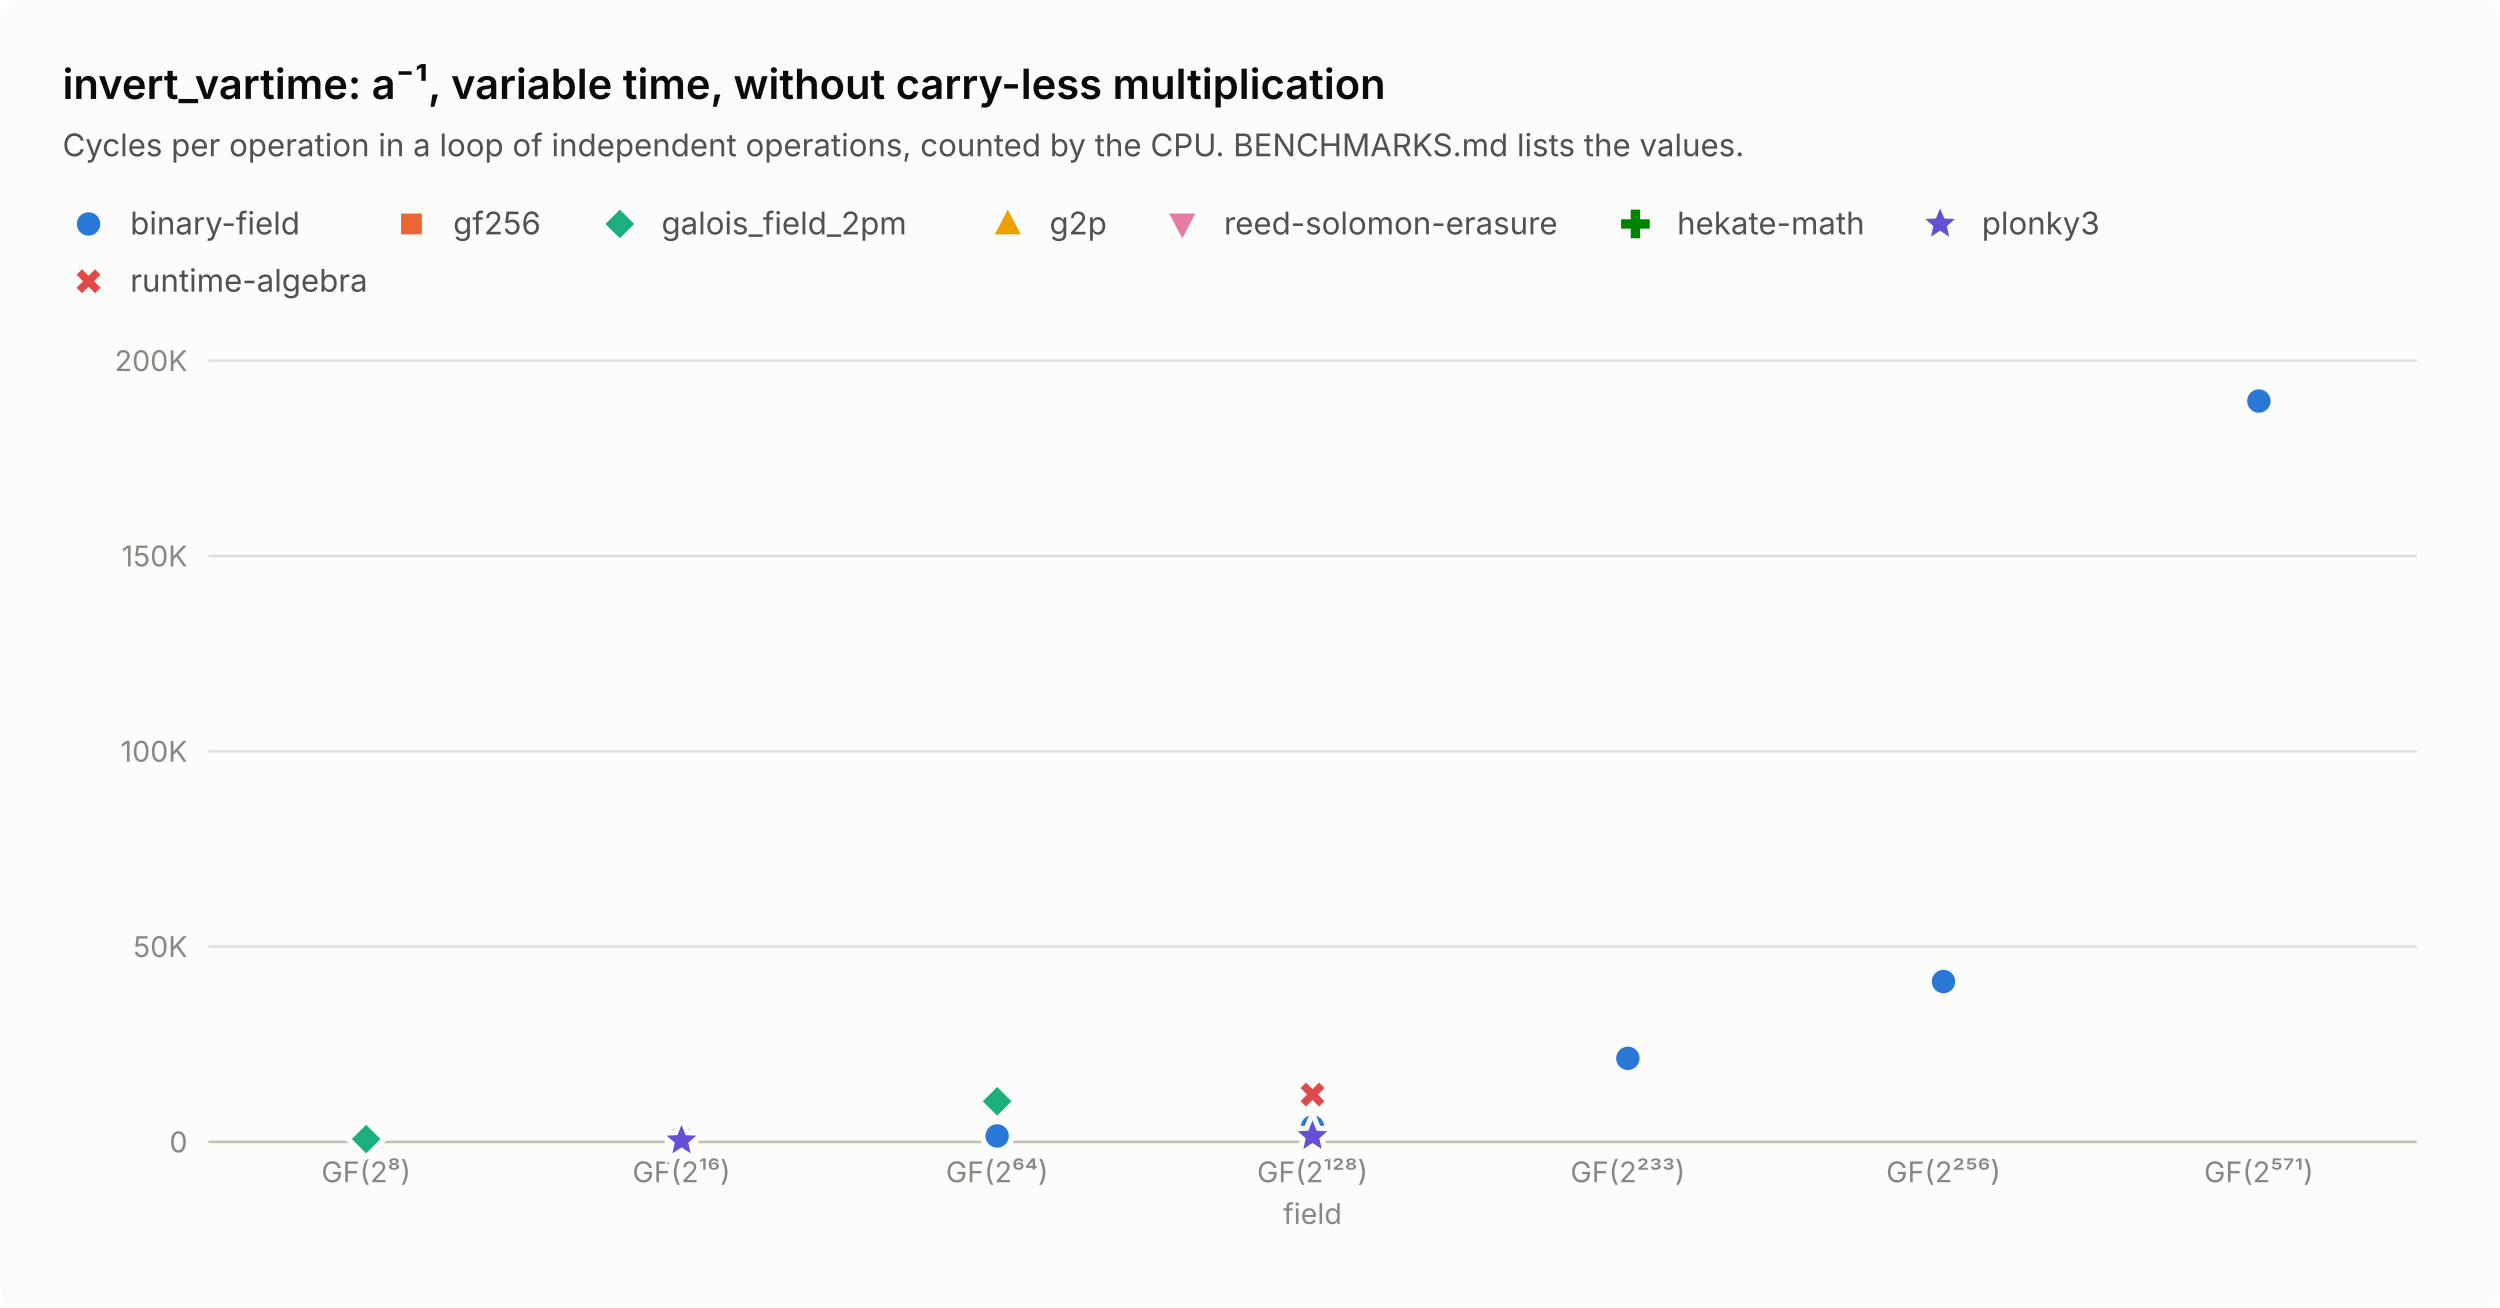
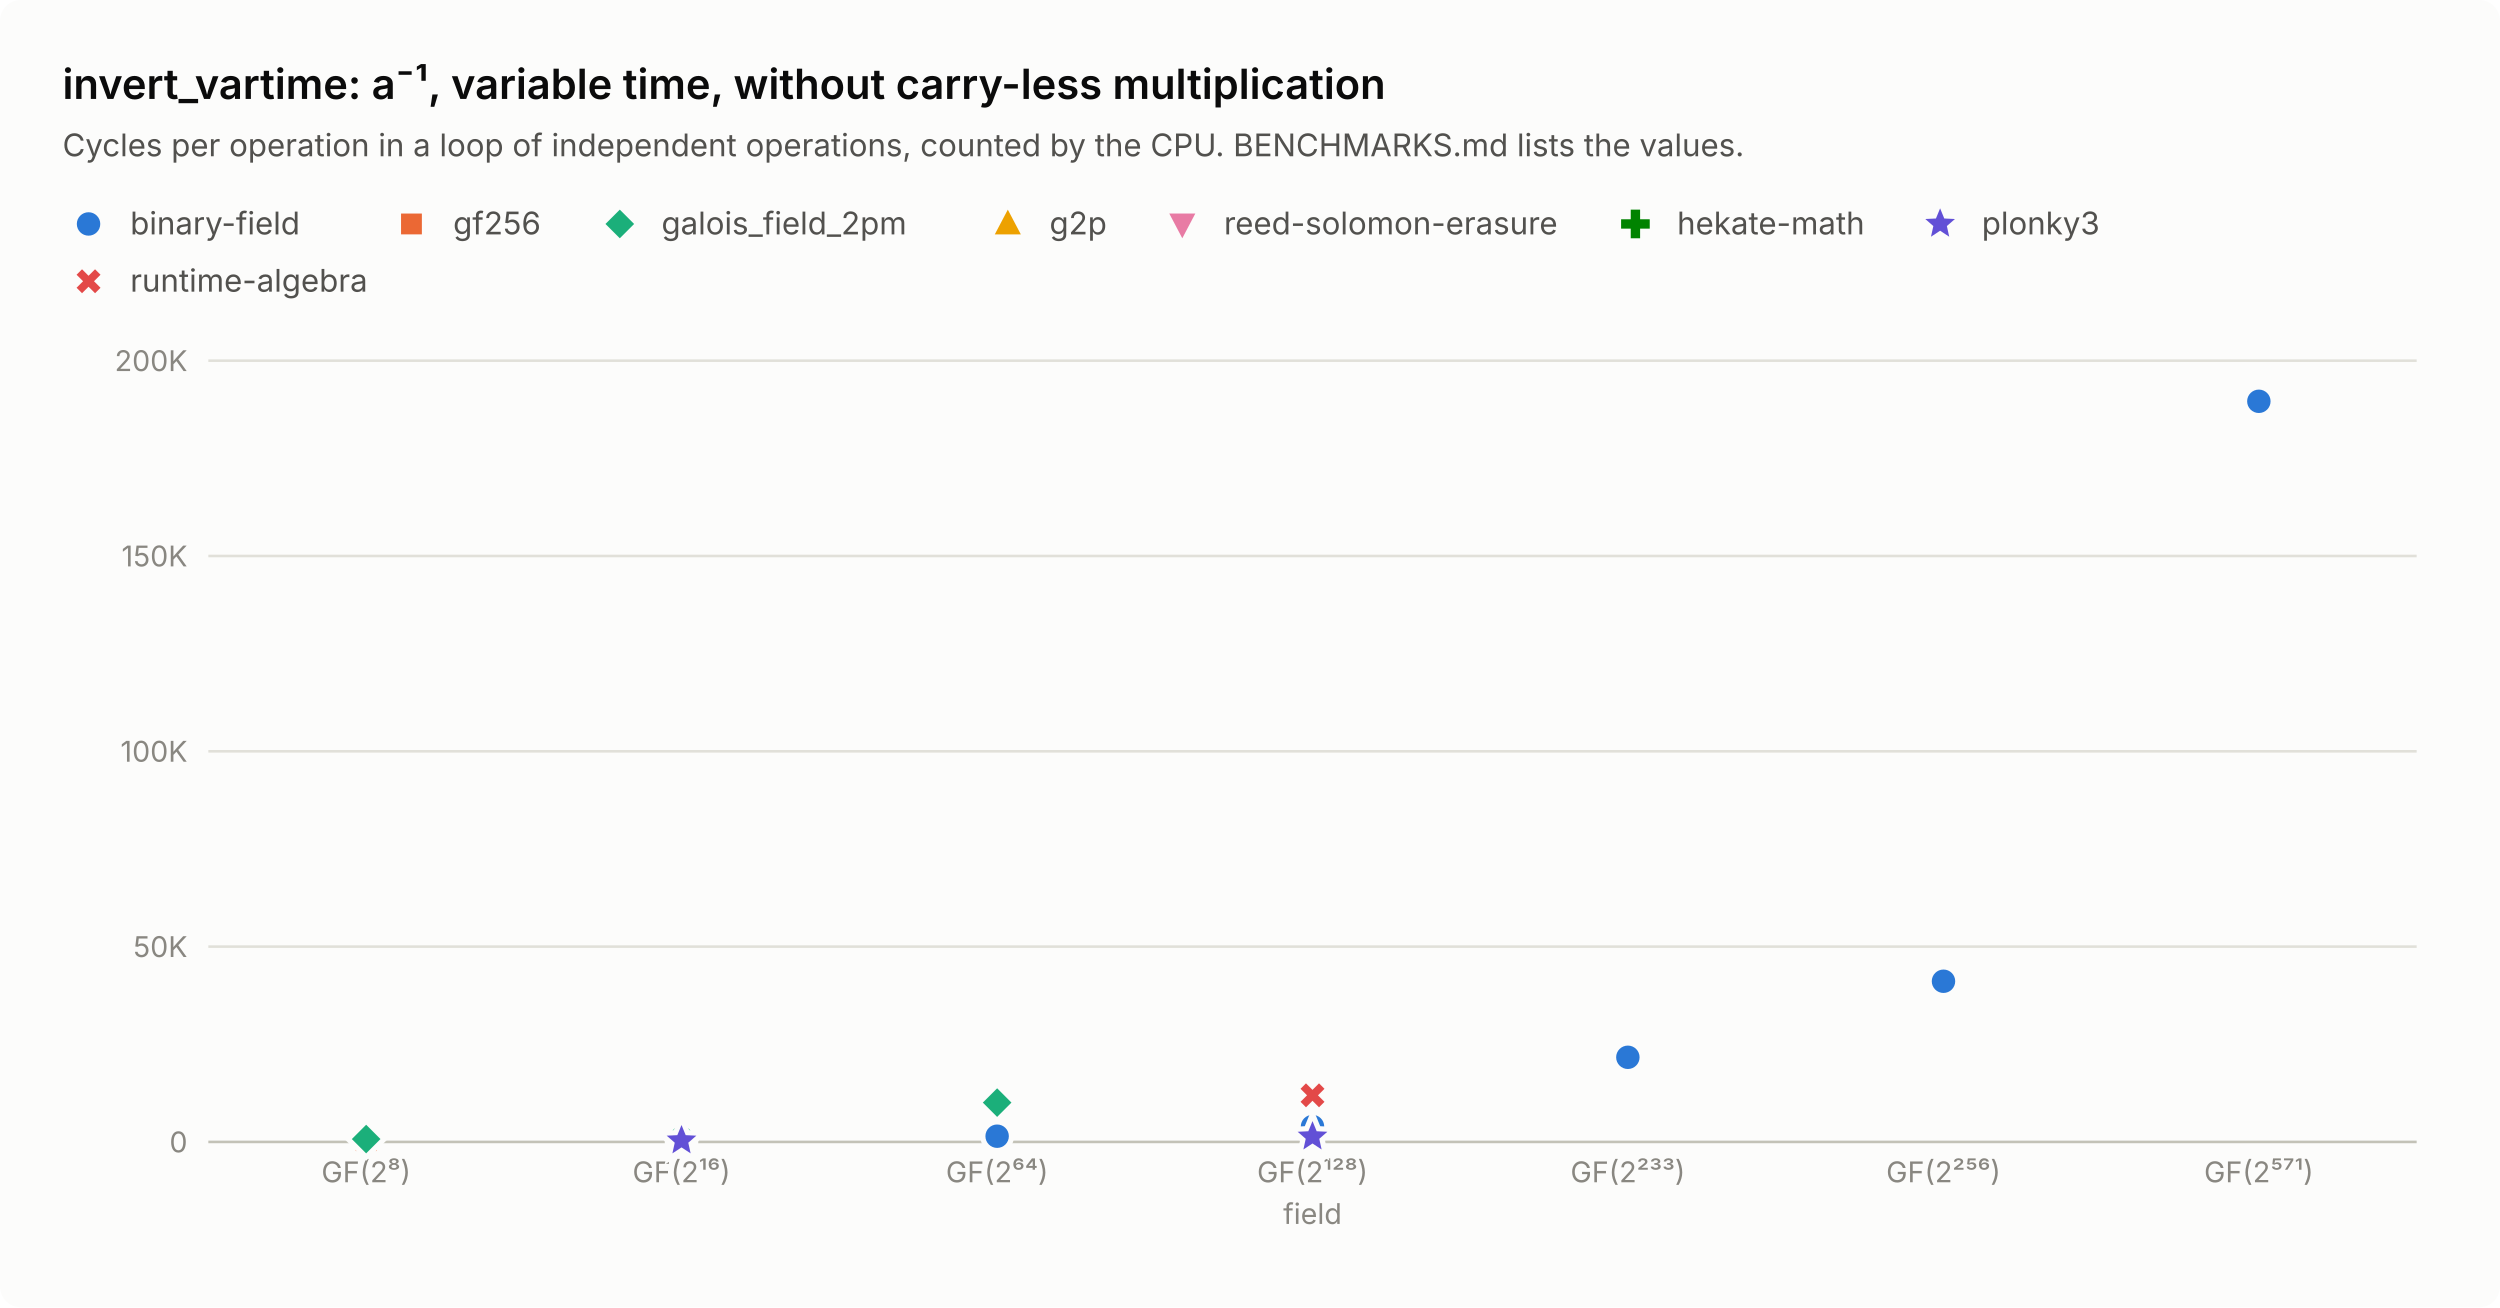
<svg xmlns="http://www.w3.org/2000/svg" width="960" height="502" viewBox="0 0 960 502" role="img" aria-labelledby="title description">
  <style>.grid,.axis{stroke-width:1}.title{font:600 16px system-ui, -apple-system, "Segoe UI", sans-serif}.subtitle,.legend{font:12px system-ui, -apple-system, "Segoe UI", sans-serif}.tick{font:11px system-ui, -apple-system, "Segoe UI", sans-serif;font-variant-numeric:tabular-nums}.line{fill:none;stroke-width:2;stroke-linejoin:round;stroke-linecap:round}.marker{stroke-width:4;paint-order:stroke}.surface{fill:#fcfcfb}.grid{stroke:#e1e0d9}.axis{stroke:#c3c2b7}.title{fill:#0b0b0b}.subtitle,.legend{fill:#52514e}.tick{fill:#898781}.marker{stroke:#fcfcfb}.c0 .line{stroke:#2a78d6}.c0 .marker{fill:#2a78d6}.c1 .line{stroke:#eb6834}.c1 .marker{fill:#eb6834}.c2 .line{stroke:#1baf7a}.c2 .marker{fill:#1baf7a}.c3 .line{stroke:#eda100}.c3 .marker{fill:#eda100}.c4 .line{stroke:#e87ba4}.c4 .marker{fill:#e87ba4}.c5 .line{stroke:#008300}.c5 .marker{fill:#008300}.c6 .line{stroke:#6250d6}.c6 .marker{fill:#6250d6}.c7 .line{stroke:#e34948}.c7 .marker{fill:#e34948}@media (prefers-color-scheme: dark){.surface{fill:#1a1a19}.grid{stroke:#2c2c2a}.axis{stroke:#383835}.title{fill:#f0efec}.subtitle,.legend{fill:#c3c2b7}.tick{fill:#898781}.marker{stroke:#1a1a19}.c0 .line{stroke:#3987e5}.c0 .marker{fill:#3987e5}.c1 .line{stroke:#d95926}.c1 .marker{fill:#d95926}.c2 .line{stroke:#199e70}.c2 .marker{fill:#199e70}.c3 .line{stroke:#c98500}.c3 .marker{fill:#c98500}.c4 .line{stroke:#d55181}.c4 .marker{fill:#d55181}.c5 .line{stroke:#008300}.c5 .marker{fill:#008300}.c6 .line{stroke:#9085e9}.c6 .marker{fill:#9085e9}.c7 .line{stroke:#e66767}.c7 .marker{fill:#e66767}}</style>
  <rect class="surface" width="960" height="502" rx="8" />
  <text class="title" x="24" y="38">invert_vartime: a⁻¹, variable time, without carry-less multiplication</text>
  <text class="subtitle" x="24" y="60">Cycles per operation in a loop of independent operations, counted by the CPU. BENCHMARKS.md lists the values.</text>
  <g class="c0">
    <path class="marker" transform="translate(34,86)" d="M0,-4.5A4.5,4.5 0 1 1 0,4.5A4.5,4.5 0 1 1 0,-4.5Z" />
  </g>
  <text class="legend" x="50" y="90">binary-field</text>
  <g class="c1">
    <path class="marker" transform="translate(158,86)" d="M-4,-4H4V4H-4Z" />
  </g>
  <text class="legend" x="174" y="90">gf256</text>
  <g class="c2">
    <path class="marker" transform="translate(238,86)" d="M0,-5.5L5.5,0L0,5.5L-5.5,0Z" />
  </g>
  <text class="legend" x="254" y="90">galois_field_2pm</text>
  <g class="c3">
    <path class="marker" transform="translate(387,86)" d="M0,-5.5L5,4H-5Z" />
  </g>
  <text class="legend" x="403" y="90">g2p</text>
  <g class="c4">
    <path class="marker" transform="translate(454,86)" d="M0,5.5L5,-4H-5Z" />
  </g>
  <text class="legend" x="470" y="90">reed-solomon-erasure</text>
  <g class="c5">
    <path class="marker" transform="translate(628,86)" d="M-1.8,-5.5H1.8V-1.8H5.5V1.8H1.8V5.5H-1.8V1.8H-5.5V-1.8H-1.8Z" />
  </g>
  <text class="legend" x="644" y="90">hekate-math</text>
  <g class="c6">
    <path class="marker" transform="translate(745,86)" d="M0,-6L1.6,-2.1L5.7,-1.9L2.6,0.8L3.5,4.9L0,2.6L-3.5,4.9L-2.6,0.8L-5.7,-1.9L-1.6,-2.1Z" />
  </g>
  <text class="legend" x="761" y="90">plonky3</text>
  <g class="c7">
    <path class="marker" transform="translate(34,108)" d="M-4.6,-2.5L-2.5,-4.6L0,-2.1L2.5,-4.6L4.6,-2.5L2.1,0L4.6,2.5L2.5,4.6L0,2.1L-2.5,4.6L-4.6,2.5L-2.1,0Z" />
  </g>
  <text class="legend" x="50" y="112">runtime-algebra</text>
  <text class="tick" x="72" y="442.5" text-anchor="end">0</text>
  <path class="grid" d="M80,363.5H928" />
  <text class="tick" x="72" y="367.5" text-anchor="end">50K</text>
  <path class="grid" d="M80,288.5H928" />
  <text class="tick" x="72" y="292.5" text-anchor="end">100K</text>
  <path class="grid" d="M80,213.5H928" />
  <text class="tick" x="72" y="217.5" text-anchor="end">150K</text>
  <path class="grid" d="M80,138.5H928" />
  <text class="tick" x="72" y="142.5" text-anchor="end">200K</text>
  <path class="axis" d="M80,438.5H928" />
  <text class="tick" x="140.6" y="454" text-anchor="middle">GF(2⁸)</text>
  <text class="tick" x="261.7" y="454" text-anchor="middle">GF(2¹⁶)</text>
  <text class="tick" x="382.9" y="454" text-anchor="middle">GF(2⁶⁴)</text>
  <text class="tick" x="504.0" y="454" text-anchor="middle">GF(2¹²⁸)</text>
  <text class="tick" x="625.1" y="454" text-anchor="middle">GF(2²³³)</text>
  <text class="tick" x="746.3" y="454" text-anchor="middle">GF(2²⁵⁶)</text>
  <text class="tick" x="867.4" y="454" text-anchor="middle">GF(2⁵⁷¹)</text>
  <text class="tick" x="504.0" y="470" text-anchor="middle">field</text>
  <g class="c0">
    <path class="marker" transform="translate(140.6,438.0)" d="M0,-4.5A4.5,4.5 0 1 1 0,4.5A4.5,4.5 0 1 1 0,-4.5Z" />
    <path class="marker" transform="translate(261.7,438.0)" d="M0,-4.5A4.5,4.5 0 1 1 0,4.5A4.5,4.5 0 1 1 0,-4.5Z" />
-     <path class="marker" transform="translate(382.9,436.2)" d="M0,-4.5A4.5,4.5 0 1 1 0,4.5A4.5,4.5 0 1 1 0,-4.5Z" />
-     <path class="marker" transform="translate(504.0,432.7)" d="M0,-4.5A4.5,4.5 0 1 1 0,4.5A4.5,4.5 0 1 1 0,-4.5Z" />
-     <path class="marker" transform="translate(625.1,406.4)" d="M0,-4.5A4.5,4.5 0 1 1 0,4.5A4.5,4.5 0 1 1 0,-4.5Z" />
-     <path class="marker" transform="translate(746.3,376.9)" d="M0,-4.5A4.5,4.5 0 1 1 0,4.5A4.5,4.5 0 1 1 0,-4.5Z" />
-     <path class="marker" transform="translate(867.4,154.0)" d="M0,-4.5A4.5,4.5 0 1 1 0,4.5A4.5,4.5 0 1 1 0,-4.5Z" />
+     <path class="marker" transform="translate(382.9,436.3)" d="M0,-4.5A4.5,4.5 0 1 1 0,4.5A4.5,4.5 0 1 1 0,-4.5Z" />
+     <path class="marker" transform="translate(504.0,432.6)" d="M0,-4.5A4.5,4.5 0 1 1 0,4.5A4.5,4.5 0 1 1 0,-4.5Z" />
+     <path class="marker" transform="translate(625.1,406.0)" d="M0,-4.5A4.5,4.5 0 1 1 0,4.5A4.5,4.5 0 1 1 0,-4.5Z" />
+     <path class="marker" transform="translate(746.3,376.8)" d="M0,-4.5A4.5,4.5 0 1 1 0,4.5A4.5,4.5 0 1 1 0,-4.5Z" />
+     <path class="marker" transform="translate(867.4,154.1)" d="M0,-4.5A4.5,4.5 0 1 1 0,4.5A4.5,4.5 0 1 1 0,-4.5Z" />
  </g>
  <g class="c1">
    <path class="marker" transform="translate(140.6,438.0)" d="M-4,-4H4V4H-4Z" />
  </g>
  <g class="c2">
    <path class="marker" transform="translate(140.6,437.4)" d="M0,-5.5L5.5,0L0,5.5L-5.5,0Z" />
-     <path class="marker" transform="translate(261.7,436.1)" d="M0,-5.5L5.5,0L0,5.5L-5.5,0Z" />
-     <path class="marker" transform="translate(382.9,422.9)" d="M0,-5.5L5.5,0L0,5.5L-5.5,0Z" />
+     <path class="marker" transform="translate(261.7,436.2)" d="M0,-5.5L5.5,0L0,5.5L-5.5,0Z" />
+     <path class="marker" transform="translate(382.9,423.4)" d="M0,-5.5L5.5,0L0,5.5L-5.5,0Z" />
  </g>
  <g class="c3">
</g>
  <g class="c4">
</g>
  <g class="c5">
</g>
  <g class="c6">
    <path class="marker" transform="translate(261.7,438.0)" d="M0,-6L1.6,-2.1L5.7,-1.9L2.6,0.8L3.5,4.9L0,2.6L-3.5,4.9L-2.6,0.8L-5.7,-1.9L-1.6,-2.1Z" />
-     <path class="marker" transform="translate(504.0,436.3)" d="M0,-6L1.6,-2.1L5.7,-1.9L2.6,0.8L3.5,4.9L0,2.6L-3.5,4.9L-2.6,0.8L-5.7,-1.9L-1.6,-2.1Z" />
+     <path class="marker" transform="translate(504.0,436.5)" d="M0,-6L1.6,-2.1L5.7,-1.9L2.6,0.8L3.5,4.9L0,2.6L-3.5,4.9L-2.6,0.8L-5.7,-1.9L-1.6,-2.1Z" />
  </g>
  <g class="c7">
-     <path class="marker" transform="translate(504.0,420.3)" d="M-4.6,-2.5L-2.5,-4.6L0,-2.1L2.5,-4.6L4.6,-2.5L2.1,0L4.6,2.5L2.5,4.6L0,2.1L-2.5,4.6L-4.6,2.5L-2.1,0Z" />
+     <path class="marker" transform="translate(504.0,420.6)" d="M-4.6,-2.5L-2.5,-4.6L0,-2.1L2.5,-4.6L4.6,-2.5L2.1,0L4.6,2.5L2.5,4.6L0,2.1L-2.5,4.6L-4.6,2.5L-2.1,0Z" />
  </g>
</svg>
